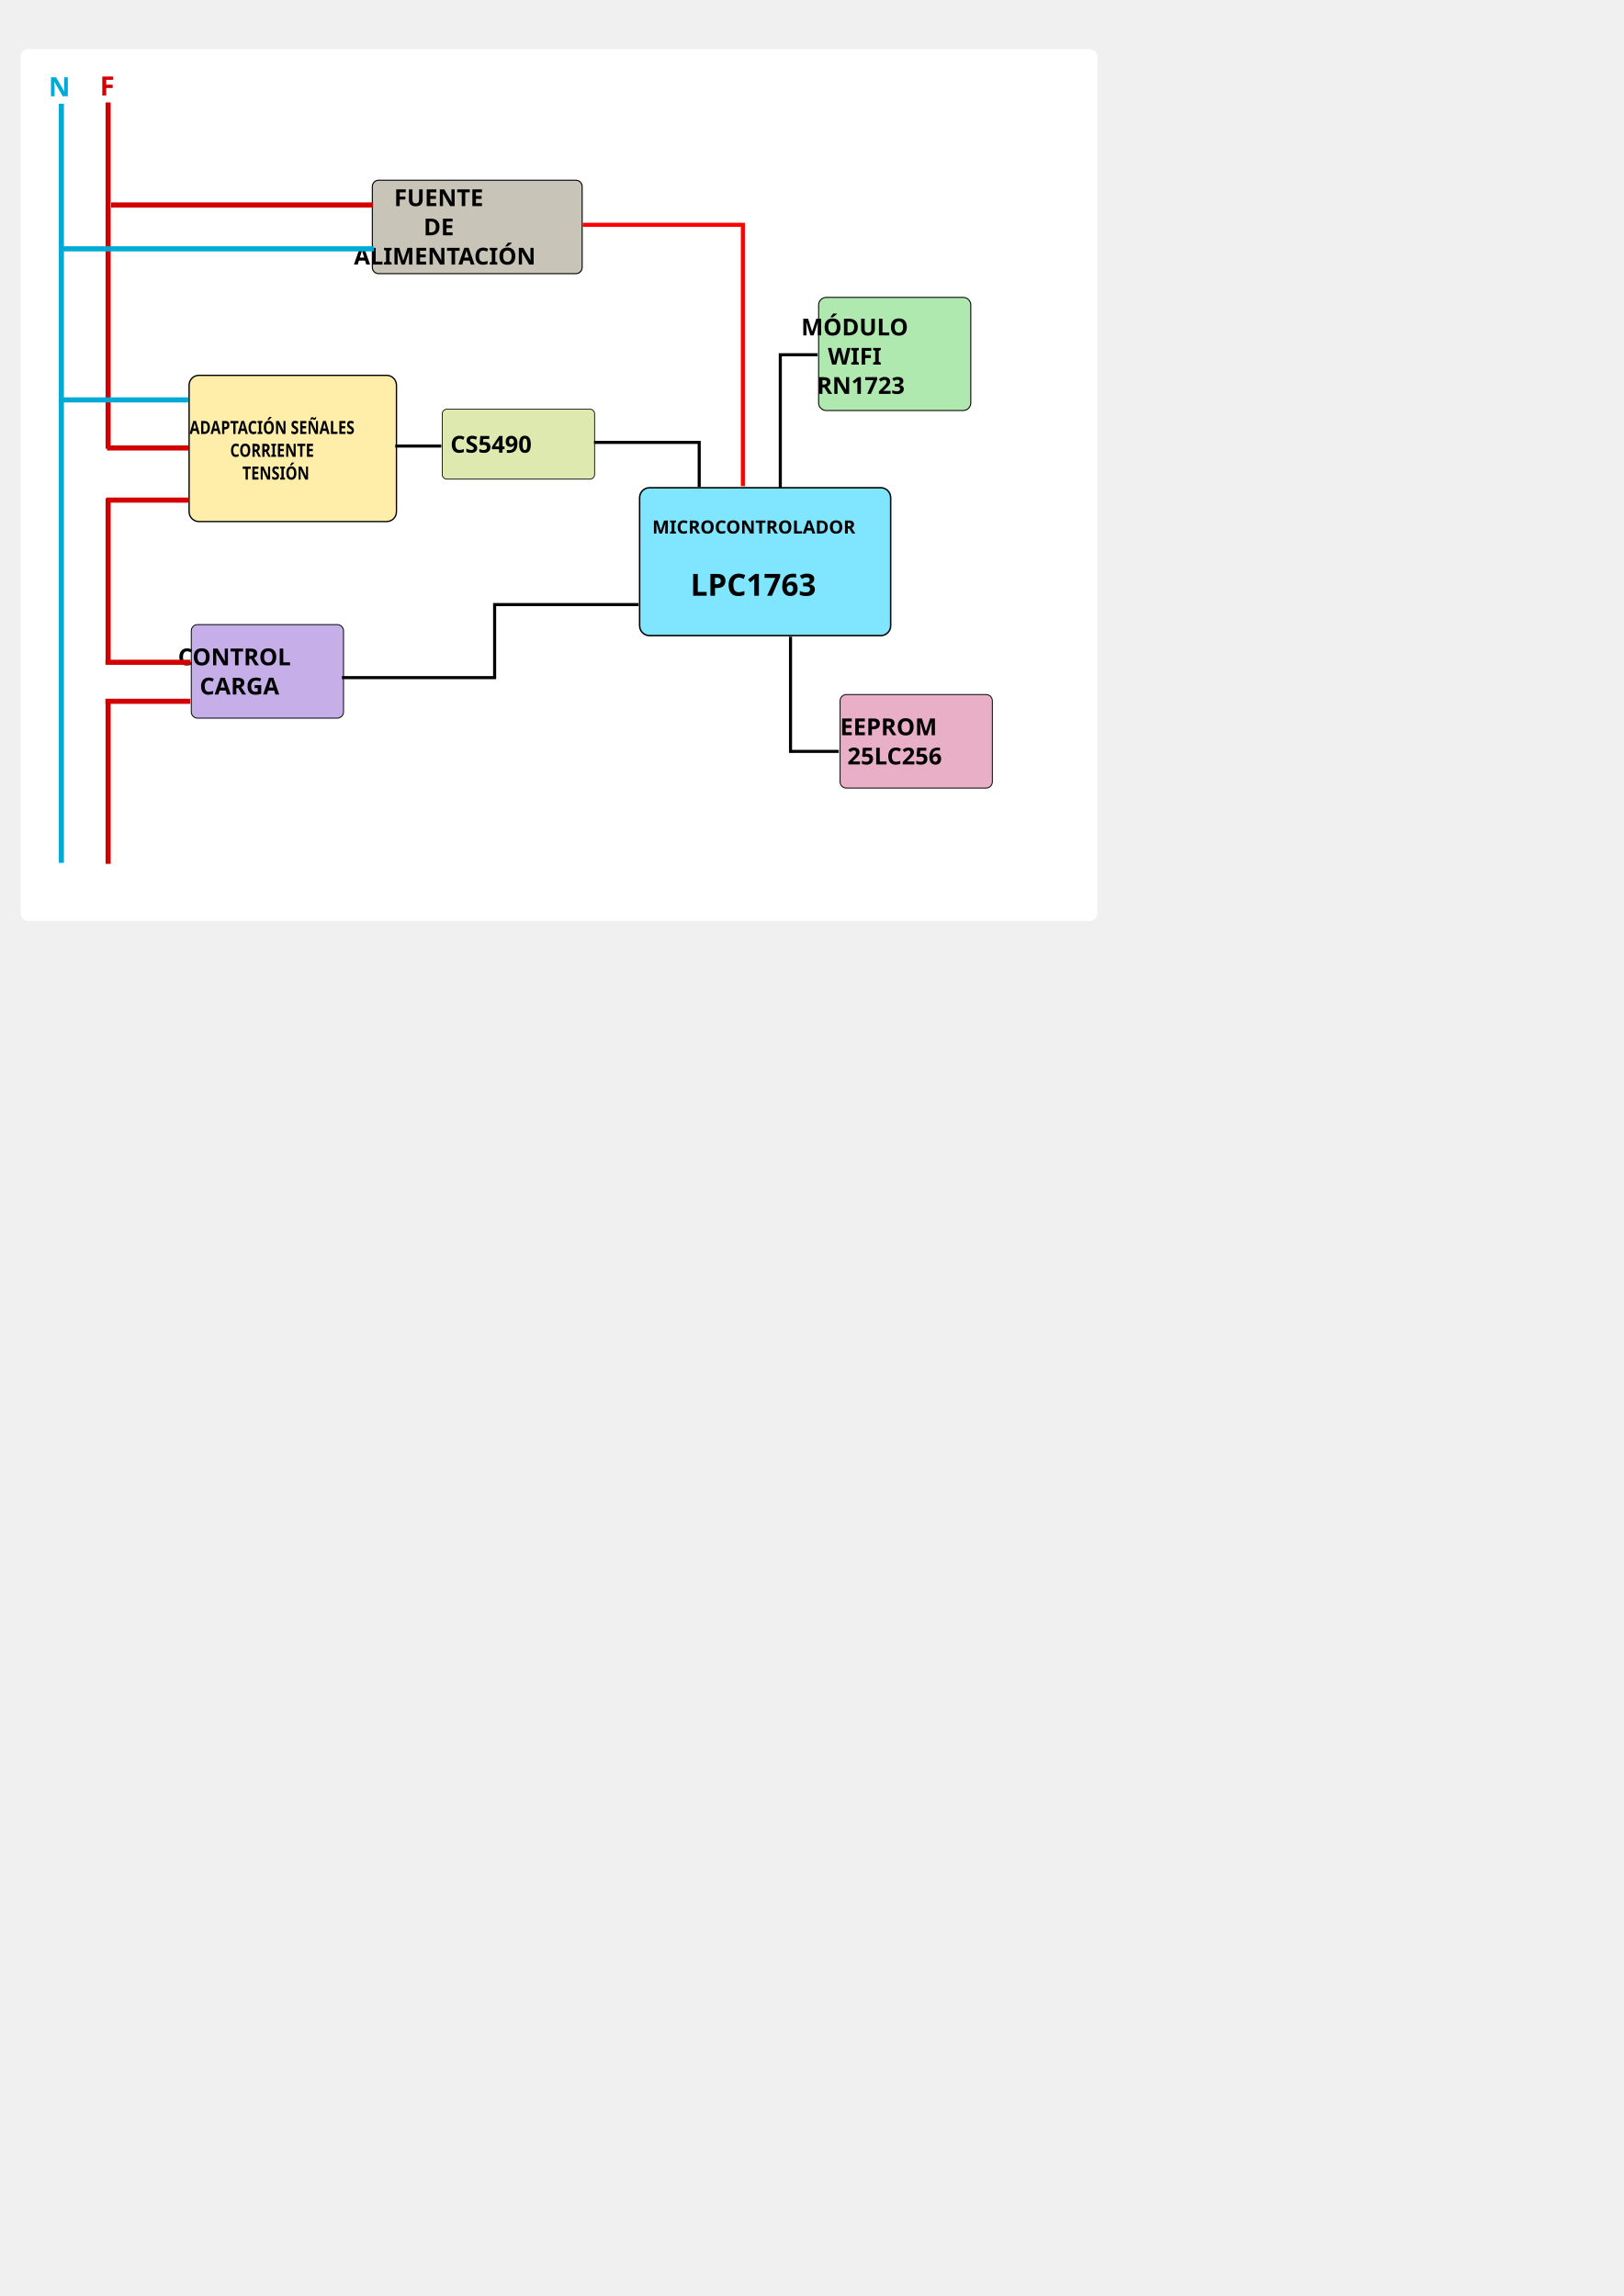
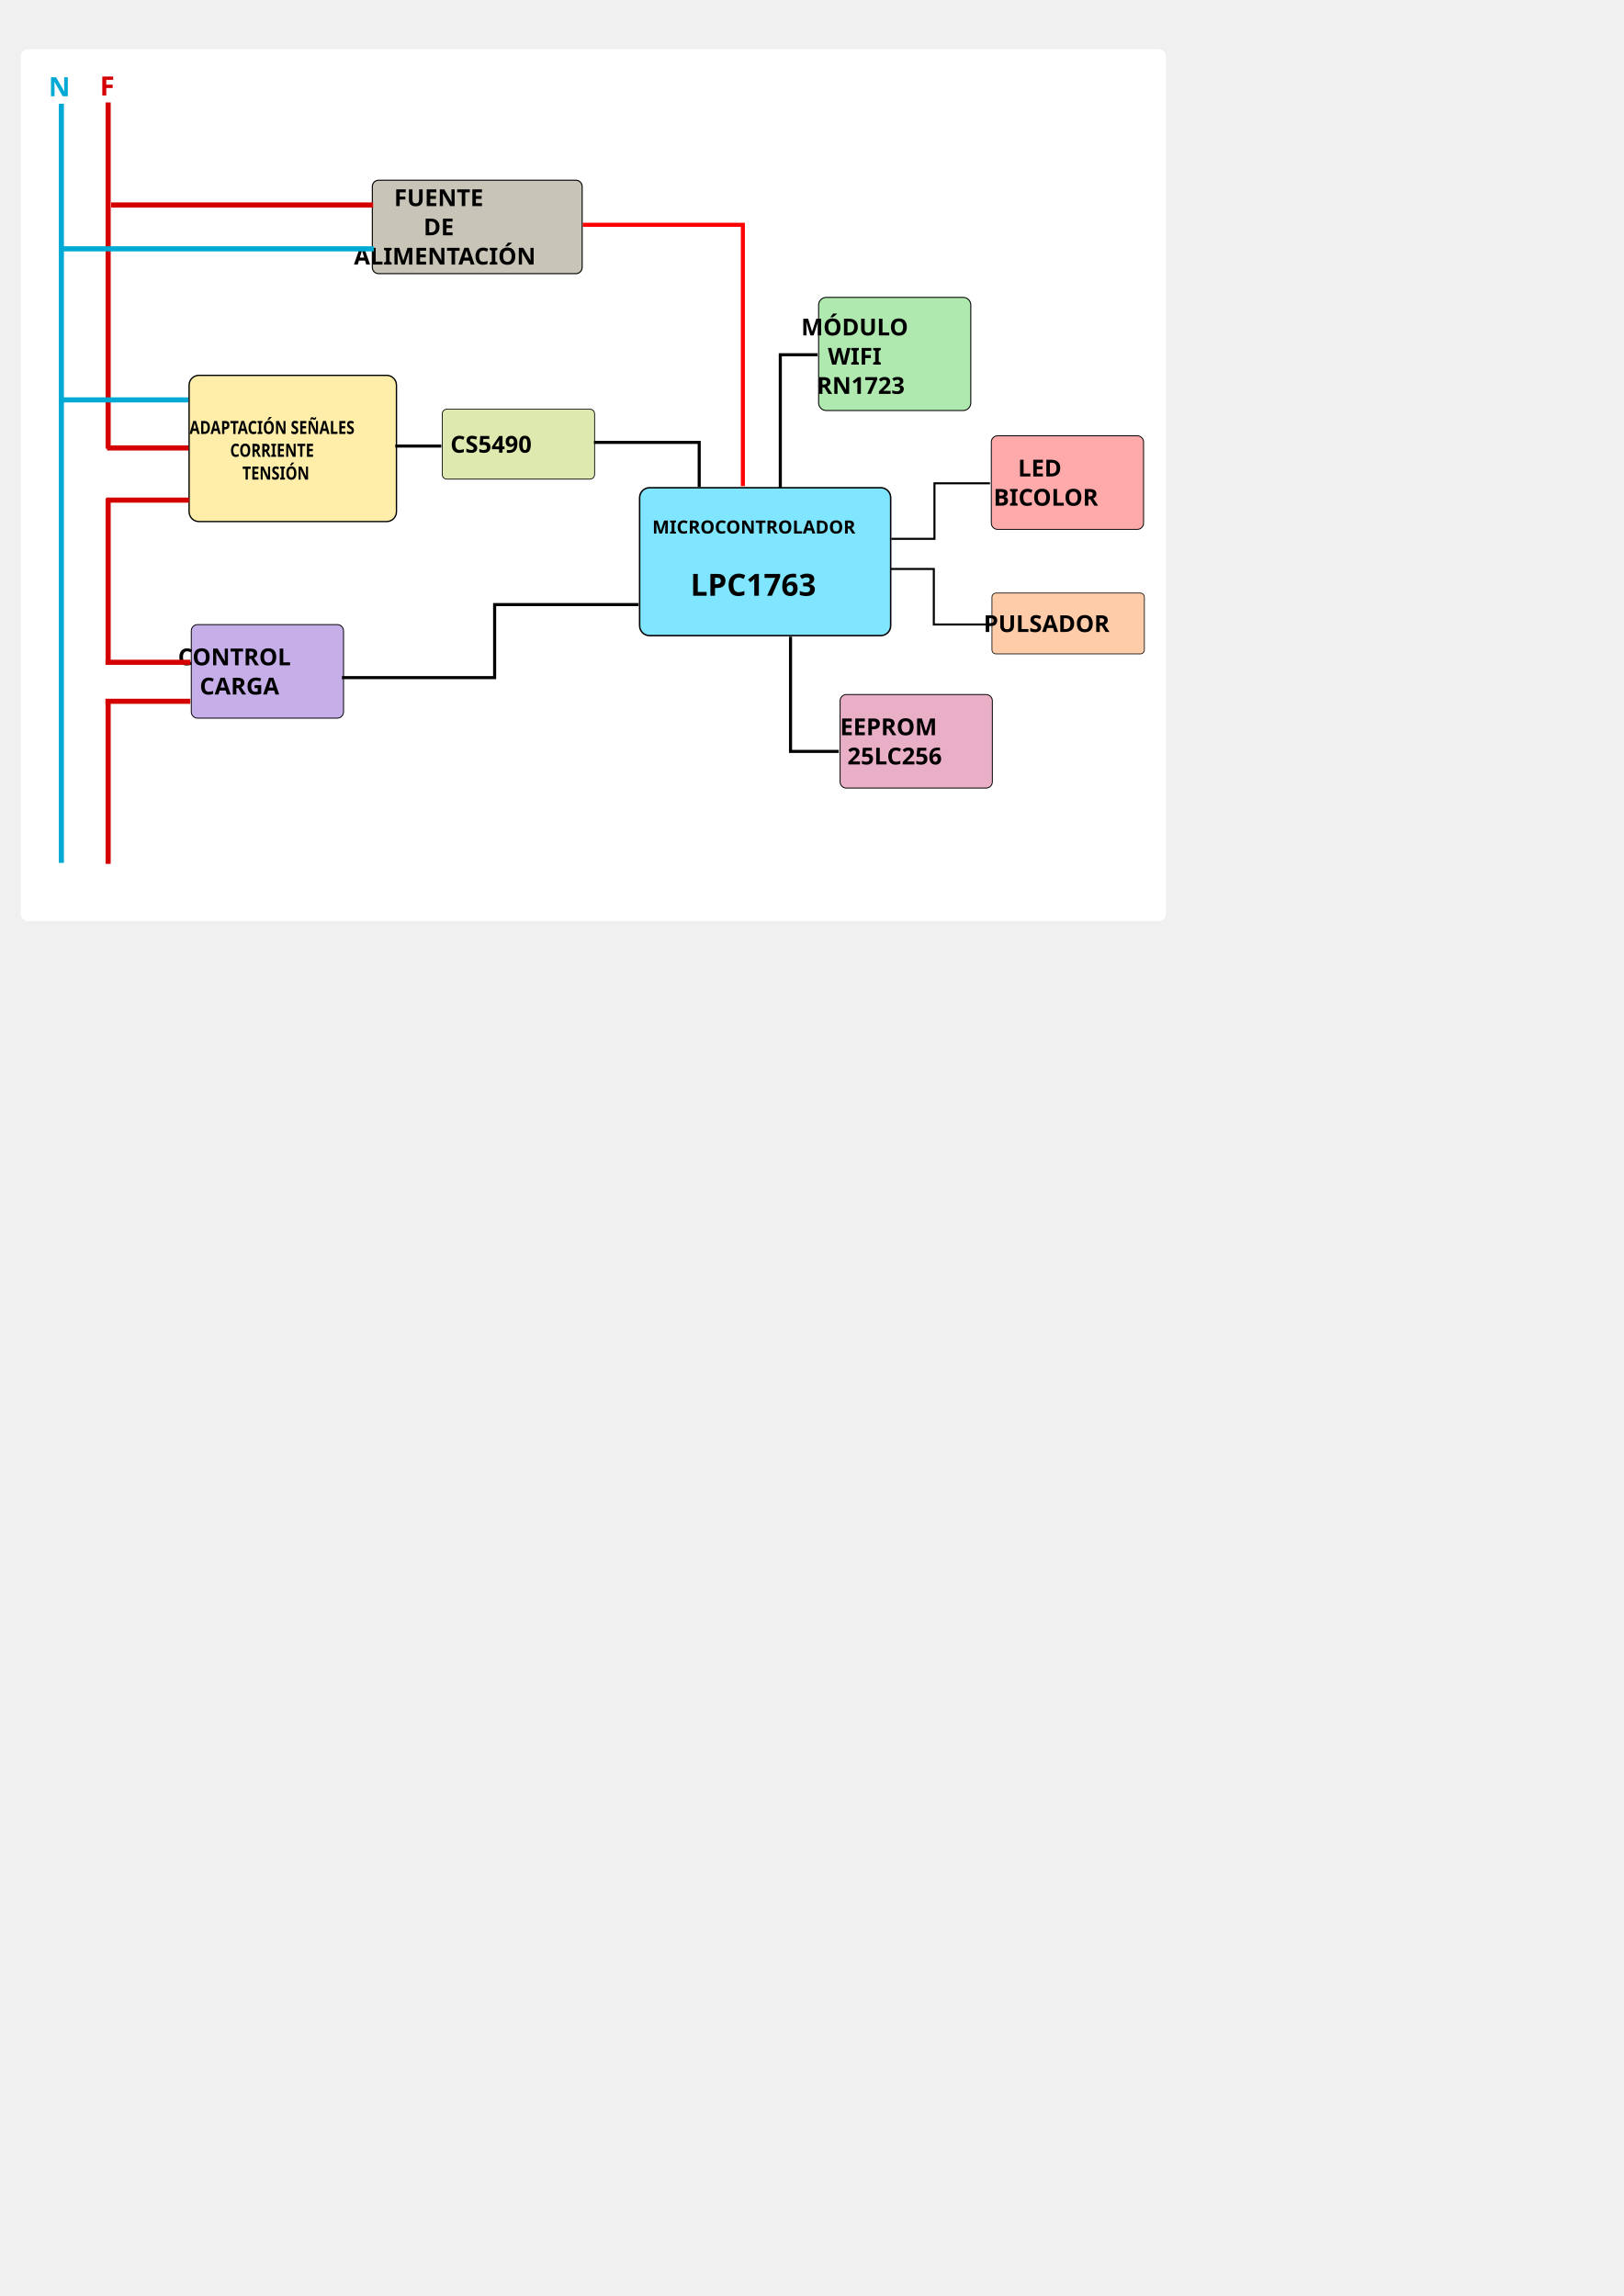
<svg xmlns="http://www.w3.org/2000/svg" width="210mm" height="297mm" id="svg2" version="1.1">
  <defs id="defs4" />
  <g id="layer1">
-     <rect style="fill:#ffffff;stroke:none;stroke-width:2;stroke-linecap:round;stroke-linejoin:round;stroke-miterlimit:4;stroke-opacity:1;stroke-dasharray:none;stroke-dashoffset:0" id="rect4328" width="526.289" height="426.284" x="10.102" y="24.027" ry="3.637" />
+     <rect style="fill:#ffffff;stroke:none" id="rect4328" width="559.861" height="426.284" x="10.102" y="24.027" ry="3.637" />
    <g id="g3767" transform="matrix(0.685743,0,0,0.685743,126.4538,72.23736)">
      <rect ry="7.083" y="242.384" x="271.538" height="105.439" width="178.964" id="rect2989" style="fill:#80e5ff;fill-opacity:1;stroke:#000000;stroke-width:1.043;stroke-opacity:1" />
      <text id="text3759" y="275.05" x="280.57" style="font-size:13px;font-style:normal;font-weight:bold;line-height:125%;letter-spacing:0px;word-spacing:0px;fill:#000000;fill-opacity:1;stroke:none;font-family:Sans;-inkscape-font-specification:Sans Bold" xml:space="preserve">
        <tspan y="275.05" x="280.57" id="tspan3761">MICROCONTROLADOR</tspan>
      </text>
      <text id="text3763" y="319.391" x="307.76" style="font-size:21.75px;font-style:normal;font-weight:bold;line-height:125%;letter-spacing:0px;word-spacing:0px;fill:#000000;fill-opacity:1;stroke:none;font-family:Sans;-inkscape-font-specification:Sans Bold" xml:space="preserve">
        <tspan y="319.391" x="307.76" id="tspan3765">LPC1763</tspan>
      </text>
    </g>
    <path style="fill:#00aad4;stroke:#00aad4;stroke-width:2.5;stroke-linecap:butt;stroke-linejoin:miter;stroke-miterlimit:4;stroke-opacity:1;stroke-dasharray:none" d="M 30,50.718 30,421.864" id="path3774" />
    <path style="fill:#00aad4;stroke:#d40000;stroke-width:2.5;stroke-linecap:butt;stroke-linejoin:miter;stroke-miterlimit:4;stroke-opacity:1;stroke-dasharray:none" d="m 52.857,50.079 0,169.268" id="path3774-1" />
    <g id="g3767-8" transform="matrix(0.685743,0,0,0.685743,-98.28127,17.85455)">
      <g id="g3849">
        <rect style="fill:#ffeeaa;fill-opacity:1;stroke:#000000;stroke-width:0.942;stroke-opacity:1" id="rect2989-2" width="147.816" height="104.243" x="278.117" y="241.563" ry="7.003" />
        <text transform="scale(0.903154,1.107231)" xml:space="preserve" style="font-size:11.741px;font-style:normal;font-weight:bold;text-align:center;line-height:125%;letter-spacing:0px;word-spacing:0px;text-anchor:middle;fill:#000000;fill-opacity:1;stroke:none;font-family:Sans;-inkscape-font-specification:Sans Bold" x="390.177" y="255.933" id="text3759-8">
          <tspan id="tspan3761-8" x="390.177" y="255.933">ADAPTACIÓN SEÑALES</tspan>
          <tspan id="tspan3845" x="390.177" y="270.609">CORRIENTE</tspan>
          <tspan id="tspan3847" x="390.177" y="285.285">TENSIÓN</tspan>
        </text>
      </g>
    </g>
    <path style="fill:#00aad4;stroke:#00aad4;stroke-width:2.5;stroke-linecap:butt;stroke-linejoin:miter;stroke-miterlimit:4;stroke-opacity:1;stroke-dasharray:none" d="m 29.462,195.509 62.552,0" id="path3774-0" />
    <path style="fill:#00aad4;stroke:#d40000;stroke-width:2.5;stroke-linecap:butt;stroke-linejoin:miter;stroke-miterlimit:4;stroke-opacity:1;stroke-dasharray:none" d="m 52.857,243.83 0,80.636" id="path3774-1-5" />
    <path style="fill:#d40000;stroke:#d40000;stroke-width:2.5;stroke-linecap:butt;stroke-linejoin:miter;stroke-miterlimit:4;stroke-opacity:1;stroke-dasharray:none" d="m 52.31,219.005 39.844,0" id="path3774-0-4-4" />
    <path style="fill:#d40000;stroke:#d40000;stroke-width:2.5;stroke-linecap:butt;stroke-linejoin:miter;stroke-miterlimit:4;stroke-opacity:1;stroke-dasharray:none" d="m 51.884,244.505 40.517,0" id="path3774-0-4-4-8" />
    <text xml:space="preserve" style="font-size:13px;font-style:normal;font-weight:bold;line-height:125%;letter-spacing:0px;word-spacing:0px;fill:#00aad4;fill-opacity:1;stroke:none;font-family:Sans;-inkscape-font-specification:Sans Bold" x="23.745" y="47.045" id="text3946">
      <tspan id="tspan3948" x="23.745" y="47.045">N</tspan>
    </text>
    <text xml:space="preserve" style="font-size:13px;font-style:normal;font-weight:bold;line-height:125%;letter-spacing:0px;word-spacing:0px;fill:#d40000;fill-opacity:1;stroke:none;font-family:Sans;-inkscape-font-specification:Sans Bold" x="48.835" y="46.696" id="text3946-4">
      <tspan id="tspan3948-2" x="48.835" y="46.696">F</tspan>
    </text>
    <g id="g3767-7" transform="matrix(0.685743,0,0,0.685743,-99.70985,127.4974)">
      <g id="g4025" transform="matrix(0.9209238,0,0,0.9209238,31.84718,36.31233)">
        <rect style="fill:#c6afe9;fill-opacity:1;stroke:#000000;stroke-width:0.702;stroke-opacity:1" id="rect2989-3" width="117.85" height="72.448" x="271.367" y="242.213" ry="4.867" />
        <text xml:space="preserve" style="font-size:18.101px;font-style:normal;font-weight:bold;text-align:center;line-height:125%;letter-spacing:0px;word-spacing:0px;text-anchor:middle;fill:#000000;fill-opacity:1;stroke:none;font-family:Sans;-inkscape-font-specification:Sans Bold" x="329.841" y="273.713" id="text3759-83">
          <tspan id="tspan3761-3" x="332.988" y="273.713">CONTROL </tspan>
          <tspan id="tspan4023" x="329.841" y="296.339">CARGA</tspan>
        </text>
      </g>
    </g>
    <path style="fill:#00aad4;stroke:#d40000;stroke-width:2.5;stroke-linecap:butt;stroke-linejoin:miter;stroke-miterlimit:4;stroke-opacity:1;stroke-dasharray:none" d="m 51.575,323.791 41.492,0" id="path3774-1-5-5" />
    <path style="fill:#00aad4;stroke:#d40000;stroke-width:2.5;stroke-linecap:butt;stroke-linejoin:miter;stroke-miterlimit:4;stroke-opacity:1;stroke-dasharray:none" d="m 52.857,343.094 0,79.25" id="path3774-1-5-8" />
    <path style="fill:#00aad4;stroke:#d40000;stroke-width:2.5;stroke-linecap:butt;stroke-linejoin:miter;stroke-miterlimit:4;stroke-opacity:1;stroke-dasharray:none" d="m 51.54,342.862 41.492,0" id="path3774-1-5-5-6" />
    <g id="g3767-7-7" transform="matrix(0.685743,0,0,0.685743,2.57629,-89.14535)">
      <g id="g4025-7" transform="matrix(0.9209238,0,0,0.9209238,31.84718,36.31233)">
        <g id="g4120">
          <rect ry="4.859" y="241.264" x="249.54" height="72.327" width="162.406" id="rect2989-3-2" style="fill:#c8c4b7;fill-opacity:1;stroke:#000000;stroke-width:0.823;stroke-opacity:1" />
          <text id="text3759-83-7" y="261.271" x="331.538" style="font-size:18.101px;font-style:normal;font-weight:bold;text-align:center;line-height:125%;letter-spacing:0px;word-spacing:0px;text-anchor:middle;fill:#000000;fill-opacity:1;stroke:none;font-family:Sans;-inkscape-font-specification:Sans Bold" xml:space="preserve">
            <tspan y="261.271" x="331.538" id="tspan3761-3-7">FUENTE</tspan>
            <tspan y="283.897" x="331.538" id="tspan4023-7">DE</tspan>
            <tspan id="tspan4118" y="306.523" x="331.538">ALIMENTACIÓN</tspan>
          </text>
        </g>
      </g>
    </g>
    <path style="fill:#d40000;stroke:#d40000;stroke-width:2.5;stroke-linecap:butt;stroke-linejoin:miter;stroke-miterlimit:4;stroke-opacity:1;stroke-dasharray:none" d="m 54.329,100.219 128.056,0" id="path3774-0-4-4-0" />
    <path style="fill:#00aad4;stroke:#00aad4;stroke-width:2.515;stroke-linecap:butt;stroke-linejoin:miter;stroke-miterlimit:4;stroke-opacity:1;stroke-dasharray:none" d="m 30.846,121.648 151.88,0" id="path3774-0-8" />
    <g id="g3767-7-5" transform="matrix(0.685743,0,0,0.685743,206.9719,-33.77514)">
      <g id="g4025-2" transform="matrix(0.9209238,0,0,0.9209238,31.84718,36.31233)">
        <g id="g4202">
          <rect ry="5.883" y="244.288" x="271.331" height="87.574" width="117.78" id="rect2989-3-9" style="fill:#afe9af;fill-opacity:1;stroke:#000000;stroke-width:0.771;stroke-opacity:1" />
          <text id="text3759-83-3" y="273.713" x="329.841" style="font-size:18.101px;font-style:normal;font-weight:bold;text-align:center;line-height:125%;letter-spacing:0px;word-spacing:0px;text-anchor:middle;fill:#000000;fill-opacity:1;stroke:none;font-family:Sans;-inkscape-font-specification:Sans Bold" xml:space="preserve">
            <tspan y="273.713" x="329.841" id="tspan4023-3">MÓDULO</tspan>
            <tspan id="tspan4198" y="296.339" x="329.841">WIFI</tspan>
            <tspan id="tspan4200" y="318.965" x="329.841">RN1723</tspan>
          </text>
        </g>
      </g>
    </g>
    <g id="g4246" transform="matrix(0.6315171,0,0,0.6315171,239.4175,186.5903)">
      <rect ry="4.867" y="242.213" x="271.151" height="72.448" width="117.85" id="rect2989-3-0" style="fill:#e9afc6;fill-opacity:1;stroke:#000000;stroke-width:0.702;stroke-opacity:1" />
      <text id="text3759-83-0" y="273.713" x="329.841" style="font-size:18.101px;font-style:normal;font-weight:bold;text-align:center;line-height:125%;letter-spacing:0px;word-spacing:0px;text-anchor:middle;fill:#000000;fill-opacity:1;stroke:none;font-family:Sans;-inkscape-font-specification:Sans Bold" xml:space="preserve">
        <tspan y="273.713" x="329.841" id="tspan4023-4">EEPROM</tspan>
        <tspan id="tspan4244" y="296.339" x="329.841">25LC256</tspan>
      </text>
    </g>
    <g id="g4246-6" transform="matrix(0.6315171,0,0,0.6315171,49.64558,43.65372)">
      <g id="g4284" transform="translate(-7.198042,16.79543)">
        <rect style="fill:#dde9af;fill-opacity:1;stroke:#000000;stroke-width:0.607;stroke-opacity:1" id="rect2989-3-0-9" width="117.945" height="54.148" x="270.891" y="230.853" ry="3.637" />
        <text xml:space="preserve" style="font-size:18.101px;font-style:normal;font-weight:bold;text-align:center;line-height:125%;letter-spacing:0px;word-spacing:0px;text-anchor:middle;fill:#000000;fill-opacity:1;stroke:none;font-family:Sans;-inkscape-font-specification:Sans Bold" x="329.841" y="264.515" id="text3759-83-0-4">
          <tspan x="329.841" y="264.515" id="tspan4244-2">CS5490</tspan>
        </text>
      </g>
    </g>
    <path style="fill:none;stroke:#000000;stroke-width:1.5;stroke-linecap:butt;stroke-linejoin:miter;stroke-opacity:1;stroke-miterlimit:4;stroke-dasharray:none" d="m 312.143,295.576 -70.357,0 0,35.714 -74.643,0" id="path4312" />
    <path style="fill:none;stroke:#000000;stroke-width:1.5;stroke-linecap:butt;stroke-linejoin:miter;stroke-opacity:1;stroke-miterlimit:4;stroke-dasharray:none" d="m 399.643,173.434 -18.214,0 0,65" id="path4314" />
    <path style="fill:none;stroke:#000000;stroke-width:1.5;stroke-linecap:butt;stroke-linejoin:miter;stroke-opacity:1;stroke-miterlimit:4;stroke-dasharray:none" d="m 410,367.362 -23.571,0 0,-56.071" id="path4316" />
    <path style="fill:none;stroke:#000000;stroke-width:1.5;stroke-linecap:butt;stroke-linejoin:miter;stroke-opacity:1;stroke-miterlimit:4;stroke-dasharray:none" d="m 341.786,238.076 0,-21.786 -51.429,0" id="path4318" />
    <path style="fill:none;stroke:#000000;stroke-width:1.5;stroke-linecap:butt;stroke-linejoin:miter;stroke-opacity:1;stroke-miterlimit:4;stroke-dasharray:none" d="m 215.714,218.076 -22.5,0" id="path4320" />
    <path style="fill:none;stroke:#ff0000;stroke-width:1.987;stroke-linecap:butt;stroke-linejoin:miter;stroke-miterlimit:4;stroke-opacity:1;stroke-dasharray:none" d="m 284.879,109.905 78.256,0 0,127.753" id="path4326" />
+     <g id="g4246-2" transform="matrix(0.6315171,0,0,0.6315171,313.3373,60.09591)">
+       <rect ry="4.867" y="242.213" x="271.151" height="72.448" width="117.85" id="rect2989-3-0-0" style="fill:#ffaaaa;fill-opacity:1;stroke:#000000;stroke-width:0.702;stroke-opacity:1" />
+       <text id="text3759-83-0-5" y="273.713" x="329.841" style="font-size:18.101px;font-style:normal;font-weight:bold;text-align:center;line-height:125%;letter-spacing:0px;word-spacing:0px;text-anchor:middle;fill:#000000;fill-opacity:1;stroke:none;font-family:Sans;-inkscape-font-specification:Sans Bold" xml:space="preserve">
+         <tspan id="tspan4244-1" y="273.713" x="329.841">LED</tspan>
+         <tspan y="296.339" x="329.841" id="tspan3081">BICOLOR</tspan>
+       </text>
+     </g>
+     <g id="g4246-2-0" transform="matrix(0.6315171,0,0,0.6315171,313.6945,134.1673)">
+       <rect ry="3.166" y="246.667" x="271.083" height="47.134" width="117.985" id="rect2989-3-0-0-7" style="fill:#ffccaa;fill-opacity:1;stroke:#000000;stroke-width:0.566;stroke-opacity:1" />
+       <text id="text3759-83-0-5-0" y="276.823" x="329.841" style="font-size:18.101px;font-style:normal;font-weight:bold;text-align:center;line-height:125%;letter-spacing:0px;word-spacing:0px;text-anchor:middle;fill:#000000;fill-opacity:1;stroke:none;font-family:Sans;-inkscape-font-specification:Sans Bold" xml:space="preserve">
+         <tspan y="276.823" x="329.841" id="tspan3081-0">PULSADOR</tspan>
+       </text>
+     </g>
+     <path style="fill:none;stroke:#000000;stroke-width:1px;stroke-linecap:butt;stroke-linejoin:miter;stroke-opacity:1" d="m 435.714,263.434 21.071,0 0,-27.143 27.143,0" id="path3151" />
+     <path style="fill:none;stroke:#000000;stroke-width:1px;stroke-linecap:butt;stroke-linejoin:miter;stroke-opacity:1" d="m 435.398,278.17 21.071,0 0,27.143 27.143,0" id="path3151-5" />
  </g>
</svg>
